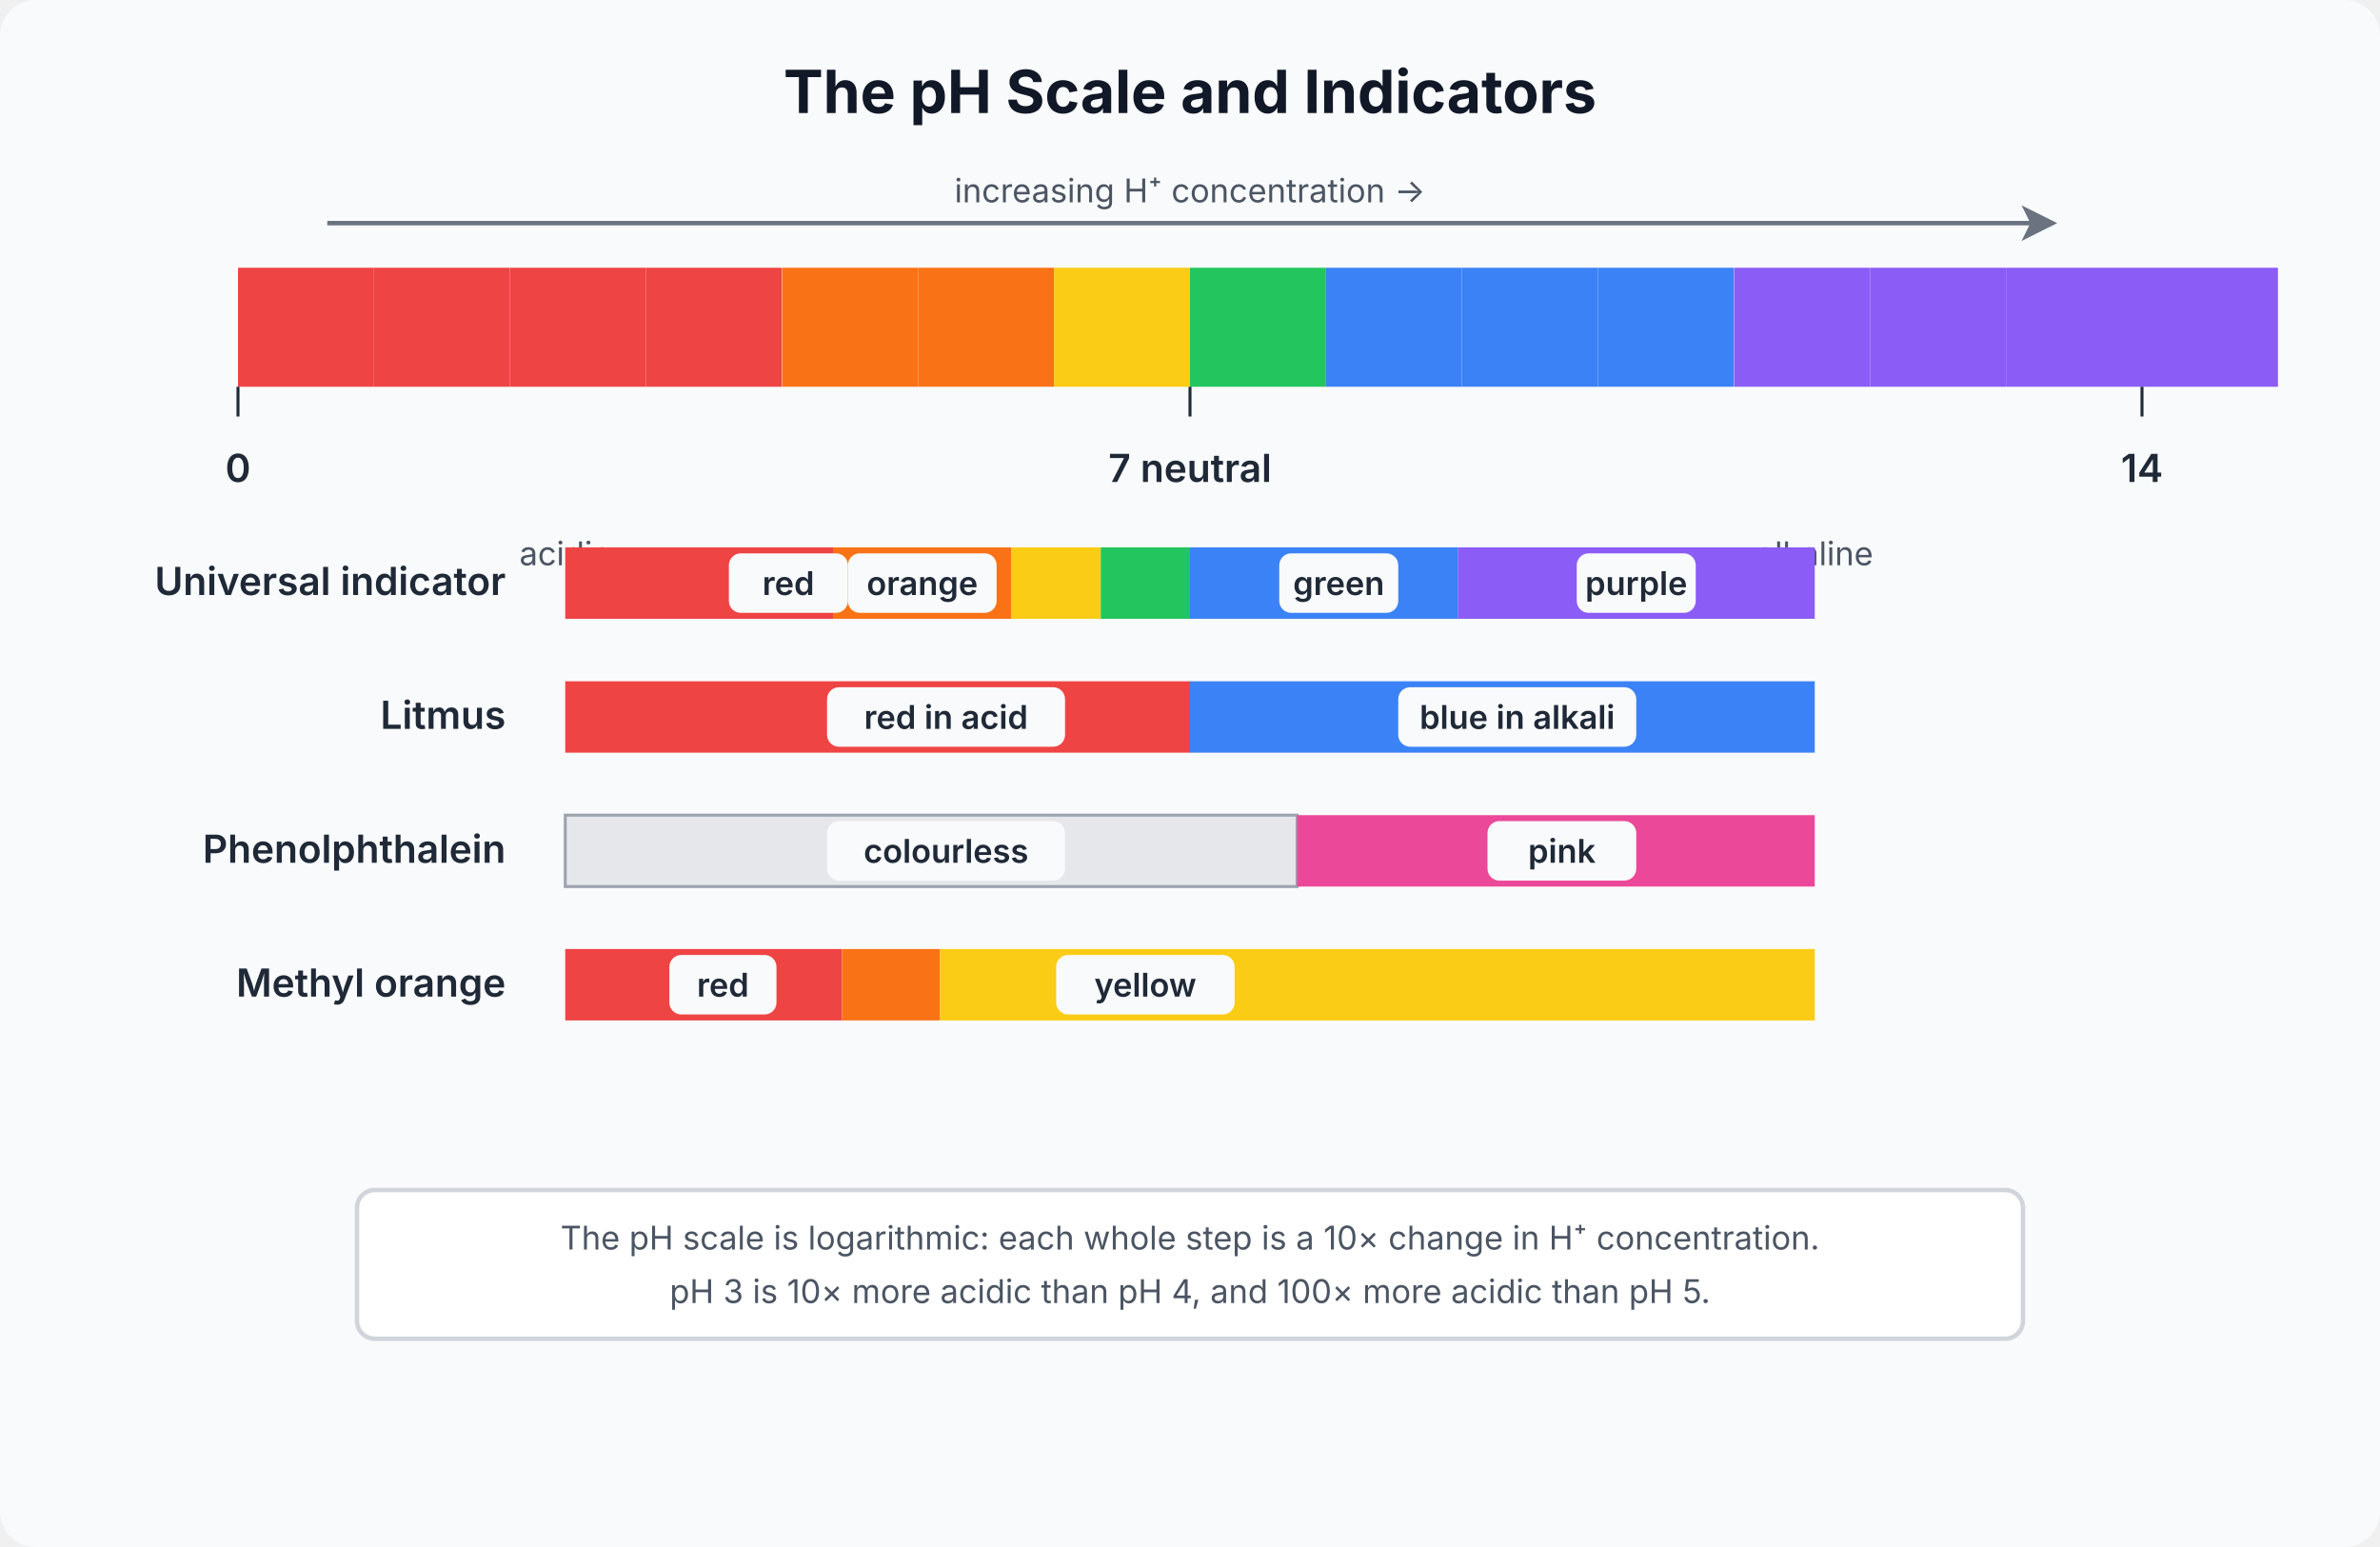
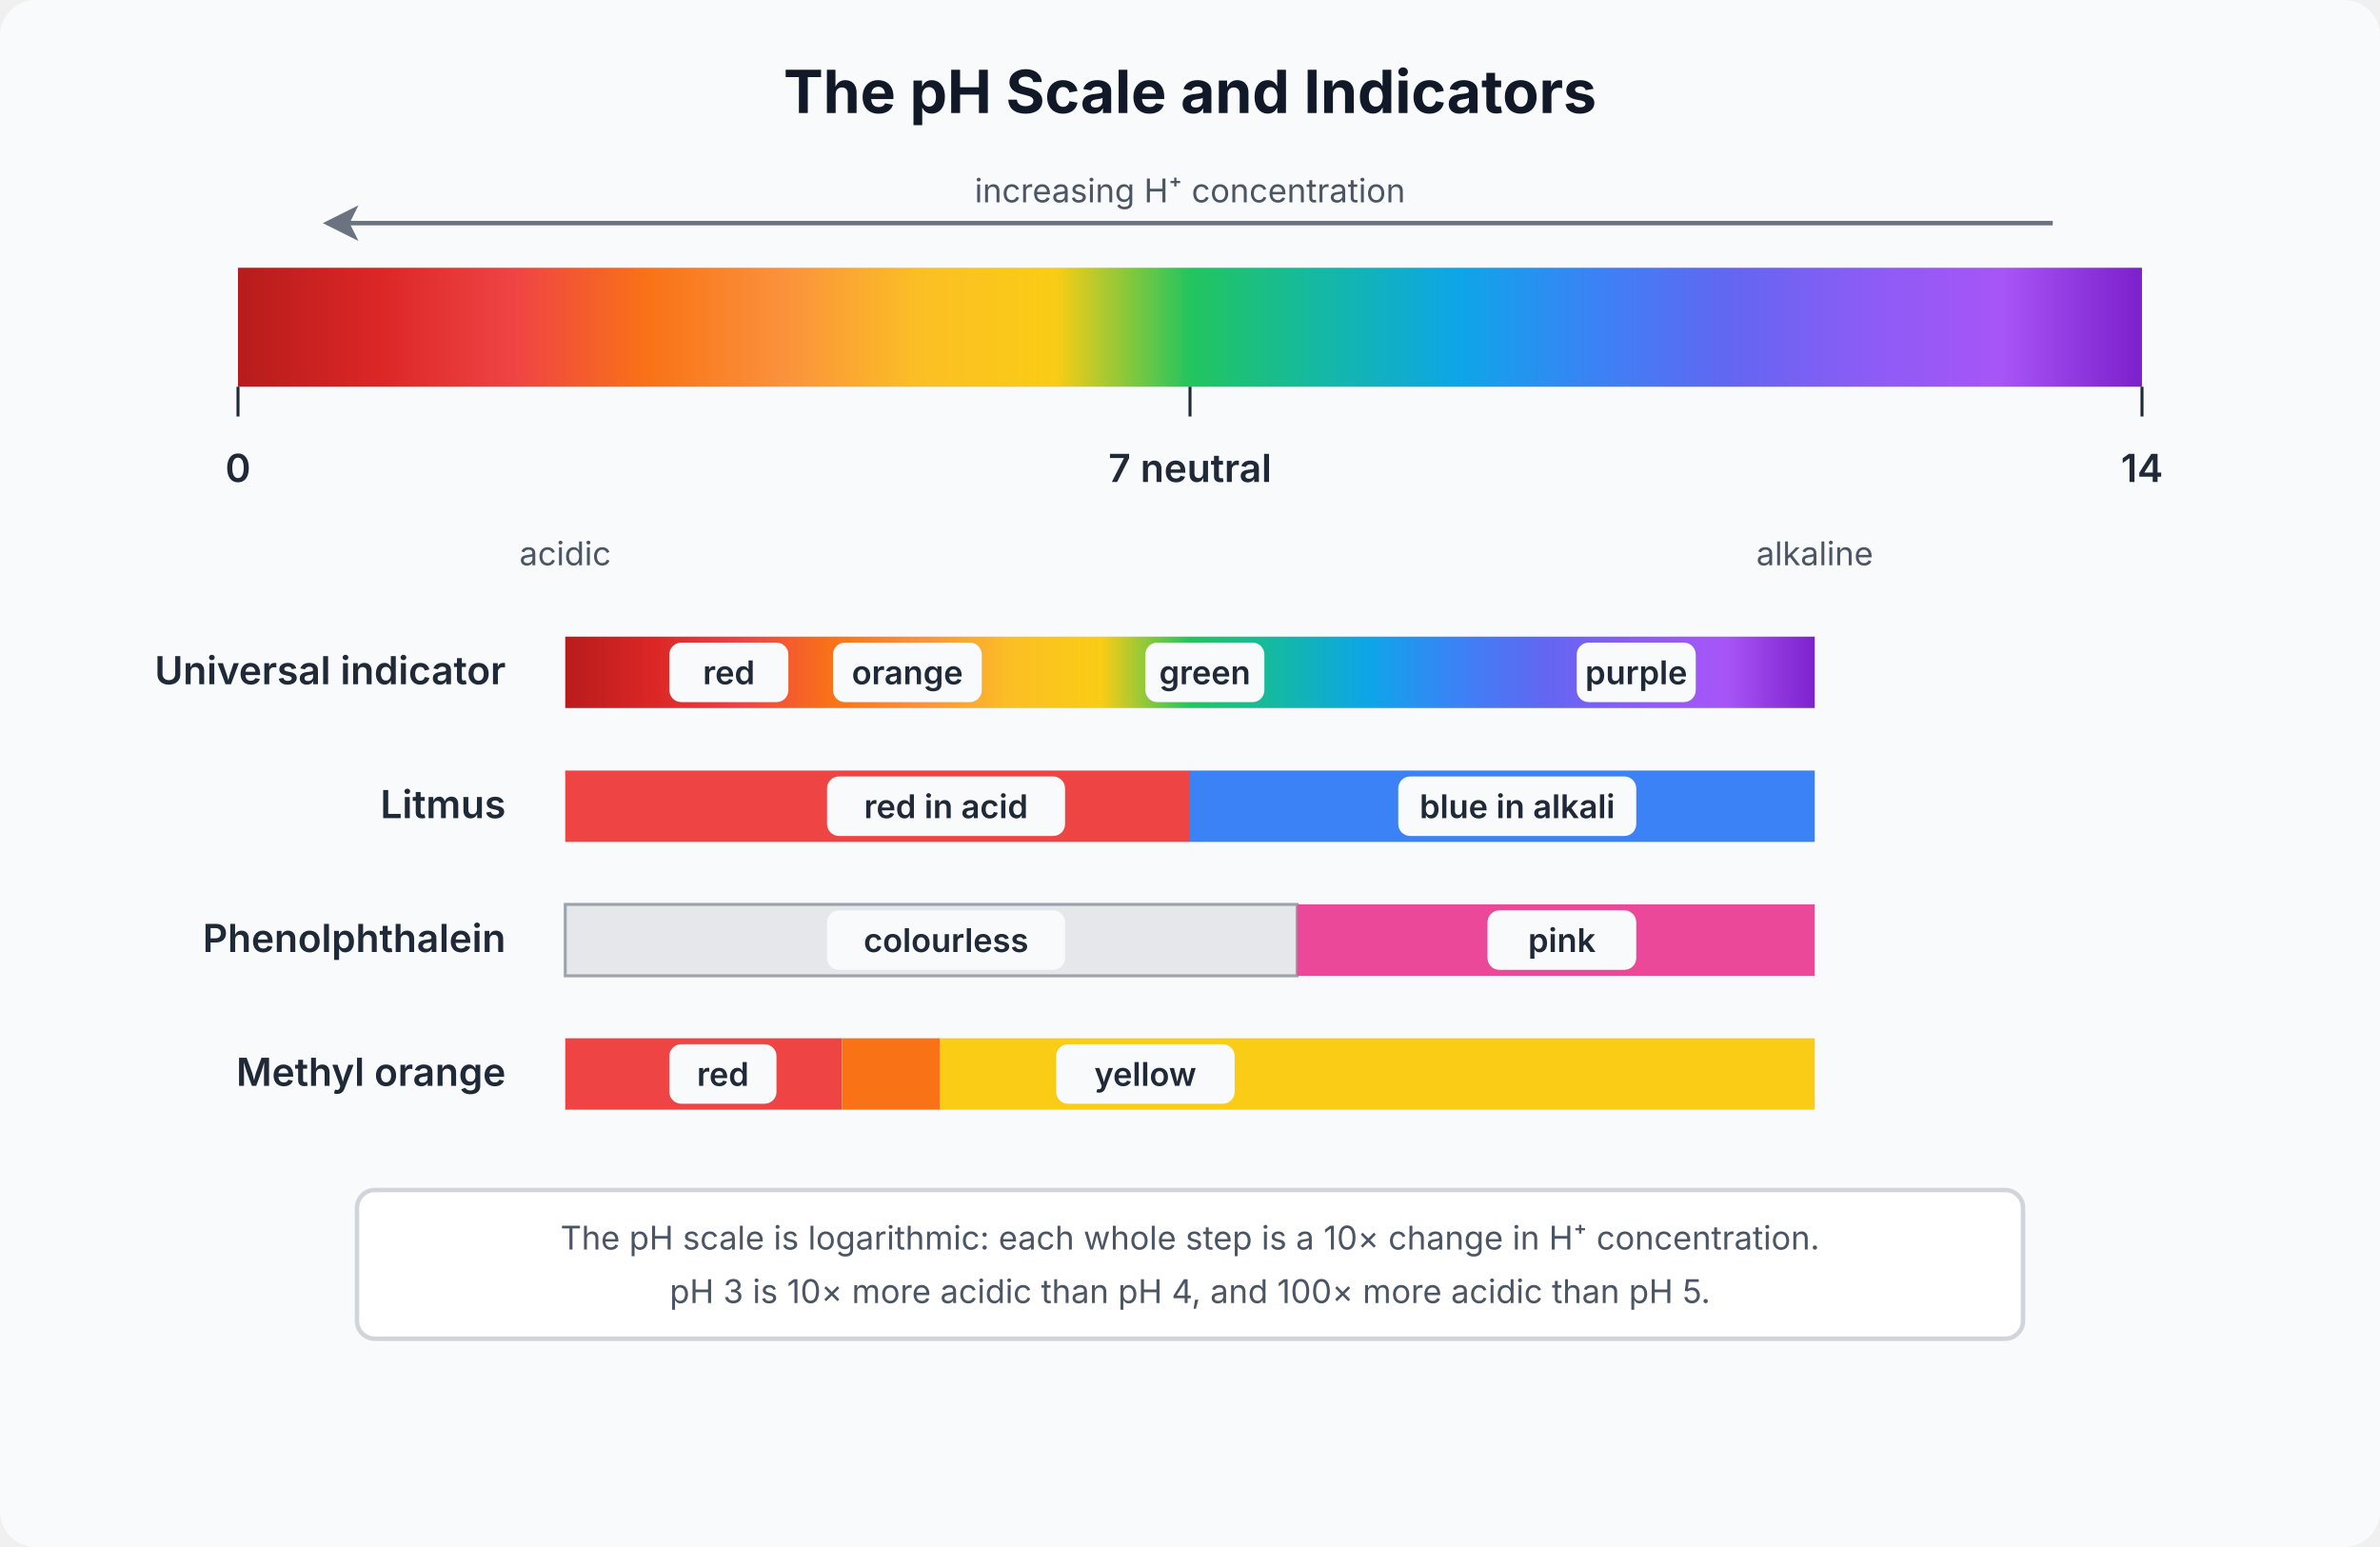
<svg xmlns="http://www.w3.org/2000/svg" viewBox="0 0 800 520" role="img" aria-labelledby="title desc">
  <defs>
    <style>
      .title { font-family: system-ui, -apple-system, BlinkMacSystemFont, sans-serif; font-size: 20px; font-weight: 700; fill: #111827; }
      .label { font-family: system-ui, -apple-system, BlinkMacSystemFont, sans-serif; font-size: 13px; font-weight: 600; fill: #1f2937; }
      .sublabel { font-family: system-ui, -apple-system, BlinkMacSystemFont, sans-serif; font-size: 11px; fill: #4b5563; }
      .line { stroke: #6b7280; stroke-width: 1.5; fill: none; }
      .label-bg { fill: #f9fafb; }
      .bar-label { font-family: system-ui, -apple-system, BlinkMacSystemFont, sans-serif; font-size: 11px; font-weight: 600; fill: #1f2937; }
    </style>
+     <linearGradient id="ph-gradient" x1="0" y1="0" x2="1" y2="0">
+       <stop offset="0" stop-color="#b91c1c" />
+       <stop offset="0.071" stop-color="#dc2626" />
+       <stop offset="0.143" stop-color="#ef4444" />
+       <stop offset="0.214" stop-color="#f97316" />
+       <stop offset="0.286" stop-color="#fb923c" />
+       <stop offset="0.357" stop-color="#fbbf24" />
+       <stop offset="0.429" stop-color="#facc15" />
+       <stop offset="0.5" stop-color="#22c55e" />
+       <stop offset="0.571" stop-color="#14b8a6" />
+       <stop offset="0.643" stop-color="#0ea5e9" />
+       <stop offset="0.714" stop-color="#3b82f6" />
+       <stop offset="0.786" stop-color="#6366f1" />
+       <stop offset="0.857" stop-color="#8b5cf6" />
+       <stop offset="0.929" stop-color="#a855f7" />
+       <stop offset="1" stop-color="#7e22ce" />
+     </linearGradient>
  </defs>
  <rect width="800" height="520" fill="#f9fafb" rx="12" />
  <text x="400" y="38" text-anchor="middle" class="title">The pH Scale and Indicators</text>
  <g transform="translate(80, 90)">
-     <rect x="0" y="0" width="45.7" height="40" fill="#ef4444" />
-     <rect x="45.7" y="0" width="45.7" height="40" fill="#ef4444" />
-     <rect x="91.4" y="0" width="45.7" height="40" fill="#ef4444" />
-     <rect x="137.1" y="0" width="45.7" height="40" fill="#ef4444" />
-     <rect x="182.9" y="0" width="45.7" height="40" fill="#f97316" />
-     <rect x="228.6" y="0" width="45.7" height="40" fill="#f97316" />
-     <rect x="274.3" y="0" width="45.7" height="40" fill="#facc15" />
-     <rect x="320.0" y="0" width="45.7" height="40" fill="#22c55e" />
-     <rect x="365.7" y="0" width="45.7" height="40" fill="#3b82f6" />
-     <rect x="411.4" y="0" width="45.7" height="40" fill="#3b82f6" />
-     <rect x="457.1" y="0" width="45.7" height="40" fill="#3b82f6" />
-     <rect x="502.9" y="0" width="45.7" height="40" fill="#8b5cf6" />
-     <rect x="548.6" y="0" width="45.7" height="40" fill="#8b5cf6" />
-     <rect x="594.3" y="0" width="45.7" height="40" fill="#8b5cf6" />
-     <rect x="640.0" y="0" width="45.7" height="40" fill="#8b5cf6" />
+     <rect x="0" y="0" width="640" height="40" fill="url(#ph-gradient)" />
    <g stroke="#1f2937" stroke-width="1">
      <line x1="0" y1="40" x2="0" y2="50" />
      <line x1="320" y1="40" x2="320" y2="50" />
      <line x1="640" y1="40" x2="640" y2="50" />
    </g>
    <text x="0" y="72" text-anchor="middle" class="label">0</text>
    <text x="320" y="72" text-anchor="middle" class="label">7 neutral</text>
    <text x="640" y="72" text-anchor="middle" class="label">14</text>
    <text x="110" y="100" text-anchor="middle" class="sublabel">acidic</text>
    <text x="530" y="100" text-anchor="middle" class="sublabel">alkaline</text>
  </g>
-   <line x1="110" y1="75" x2="690" y2="75" class="line" marker-end="url(#arrow-grey)" />
-   <text x="400" y="68" text-anchor="middle" class="sublabel">increasing H⁺ concentration →</text>
-   <g transform="translate(80, 170)">
+   <line x1="690" y1="75" x2="110" y2="75" class="line" marker-end="url(#arrow-grey)" />
+   <text x="400" y="68" text-anchor="middle" class="sublabel">increasing H⁺ concentration</text>
+   <g transform="translate(80, 200)">
    <text x="90" y="30" text-anchor="end" class="label">Universal indicator</text>
-     <rect x="110" y="14" width="90" height="24" fill="#ef4444" />
-     <rect x="200" y="14" width="60" height="24" fill="#f97316" />
-     <rect x="260" y="14" width="30" height="24" fill="#facc15" />
-     <rect x="290" y="14" width="30" height="24" fill="#22c55e" />
-     <rect x="320" y="14" width="90" height="24" fill="#3b82f6" />
-     <rect x="410" y="14" width="120" height="24" fill="#8b5cf6" />
-     <rect x="165" y="16" width="40" height="20" rx="4" class="label-bg" />
-     <text x="185" y="30" text-anchor="middle" class="bar-label">red</text>
-     <rect x="205" y="16" width="50" height="20" rx="4" class="label-bg" />
-     <text x="230" y="30" text-anchor="middle" class="bar-label">orange</text>
-     <rect x="350" y="16" width="40" height="20" rx="4" class="label-bg" />
-     <text x="370" y="30" text-anchor="middle" class="bar-label">green</text>
+     <rect x="110" y="14" width="420" height="24" fill="url(#ph-gradient)" />
+     <rect x="145" y="16" width="40" height="20" rx="4" class="label-bg" />
+     <text x="165" y="30" text-anchor="middle" class="bar-label">red</text>
+     <rect x="200" y="16" width="50" height="20" rx="4" class="label-bg" />
+     <text x="225" y="30" text-anchor="middle" class="bar-label">orange</text>
+     <rect x="305" y="16" width="40" height="20" rx="4" class="label-bg" />
+     <text x="325" y="30" text-anchor="middle" class="bar-label">green</text>
    <rect x="450" y="16" width="40" height="20" rx="4" class="label-bg" />
    <text x="470" y="30" text-anchor="middle" class="bar-label">purple</text>
    <text x="90" y="75" text-anchor="end" class="label">Litmus</text>
    <rect x="110" y="59" width="210" height="24" fill="#ef4444" />
    <rect x="320" y="59" width="210" height="24" fill="#3b82f6" />
    <rect x="198" y="61" width="80" height="20" rx="4" class="label-bg" />
    <text x="238" y="75" text-anchor="middle" class="bar-label">red in acid</text>
    <rect x="390" y="61" width="80" height="20" rx="4" class="label-bg" />
    <text x="430" y="75" text-anchor="middle" class="bar-label">blue in alkali</text>
    <text x="90" y="120" text-anchor="end" class="label">Phenolphthalein</text>
    <rect x="110" y="104" width="246" height="24" fill="#e5e7eb" stroke="#9ca3af" stroke-width="1" />
    <rect x="356" y="104" width="174" height="24" fill="#ec4899" />
    <rect x="198" y="106" width="80" height="20" rx="4" class="label-bg" />
    <text x="238" y="120" text-anchor="middle" class="bar-label">colourless</text>
    <rect x="420" y="106" width="50" height="20" rx="4" class="label-bg" />
    <text x="445" y="120" text-anchor="middle" class="bar-label">pink</text>
    <text x="90" y="165" text-anchor="end" class="label">Methyl orange</text>
    <rect x="110" y="149" width="93" height="24" fill="#ef4444" />
    <rect x="203" y="149" width="33" height="24" fill="#f97316" />
    <rect x="236" y="149" width="294" height="24" fill="#facc15" />
    <rect x="145" y="151" width="36" height="20" rx="4" class="label-bg" />
    <text x="163" y="165" text-anchor="middle" class="bar-label">red</text>
    <rect x="275" y="151" width="60" height="20" rx="4" class="label-bg" />
    <text x="305" y="165" text-anchor="middle" class="bar-label">yellow</text>
  </g>
  <rect x="120" y="400" width="560" height="50" fill="#ffffff" stroke="#d1d5db" stroke-width="1.5" rx="6" />
  <text x="400" y="420" text-anchor="middle" class="sublabel">The pH scale is logarithmic: each whole step is a 10× change in H⁺ concentration.</text>
  <text x="400" y="438" text-anchor="middle" class="sublabel">pH 3 is 10× more acidic than pH 4, and 100× more acidic than pH 5.</text>
  <defs>
    <marker id="arrow-grey" markerWidth="8" markerHeight="8" refX="7" refY="4" orient="auto">
      <path d="M0,0 L8,4 L0,8 L2,4 Z" fill="#6b7280" />
    </marker>
  </defs>
</svg>
